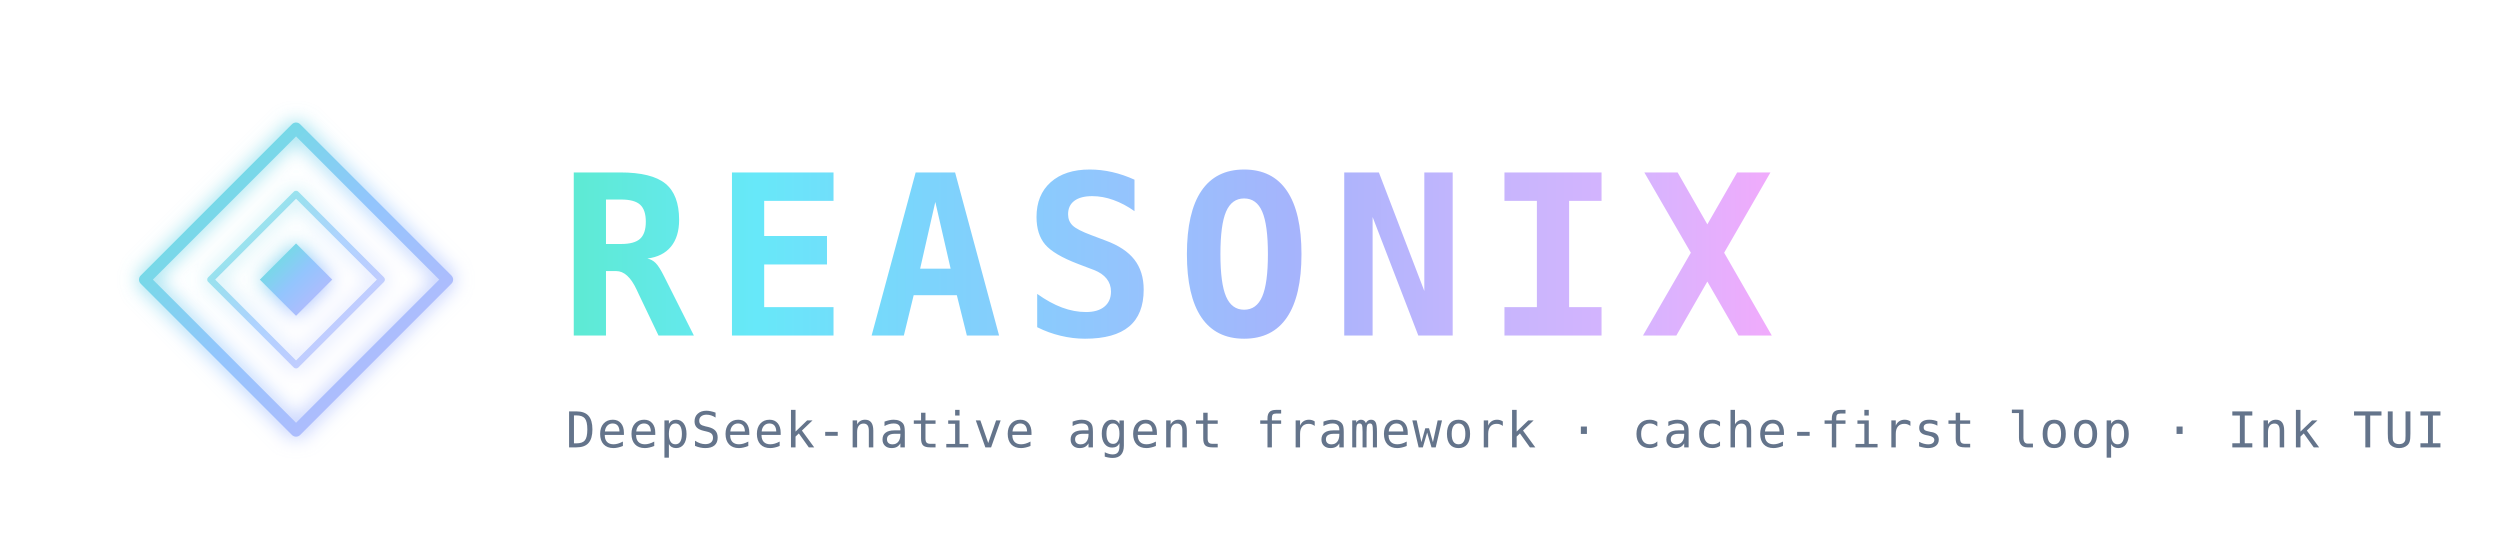
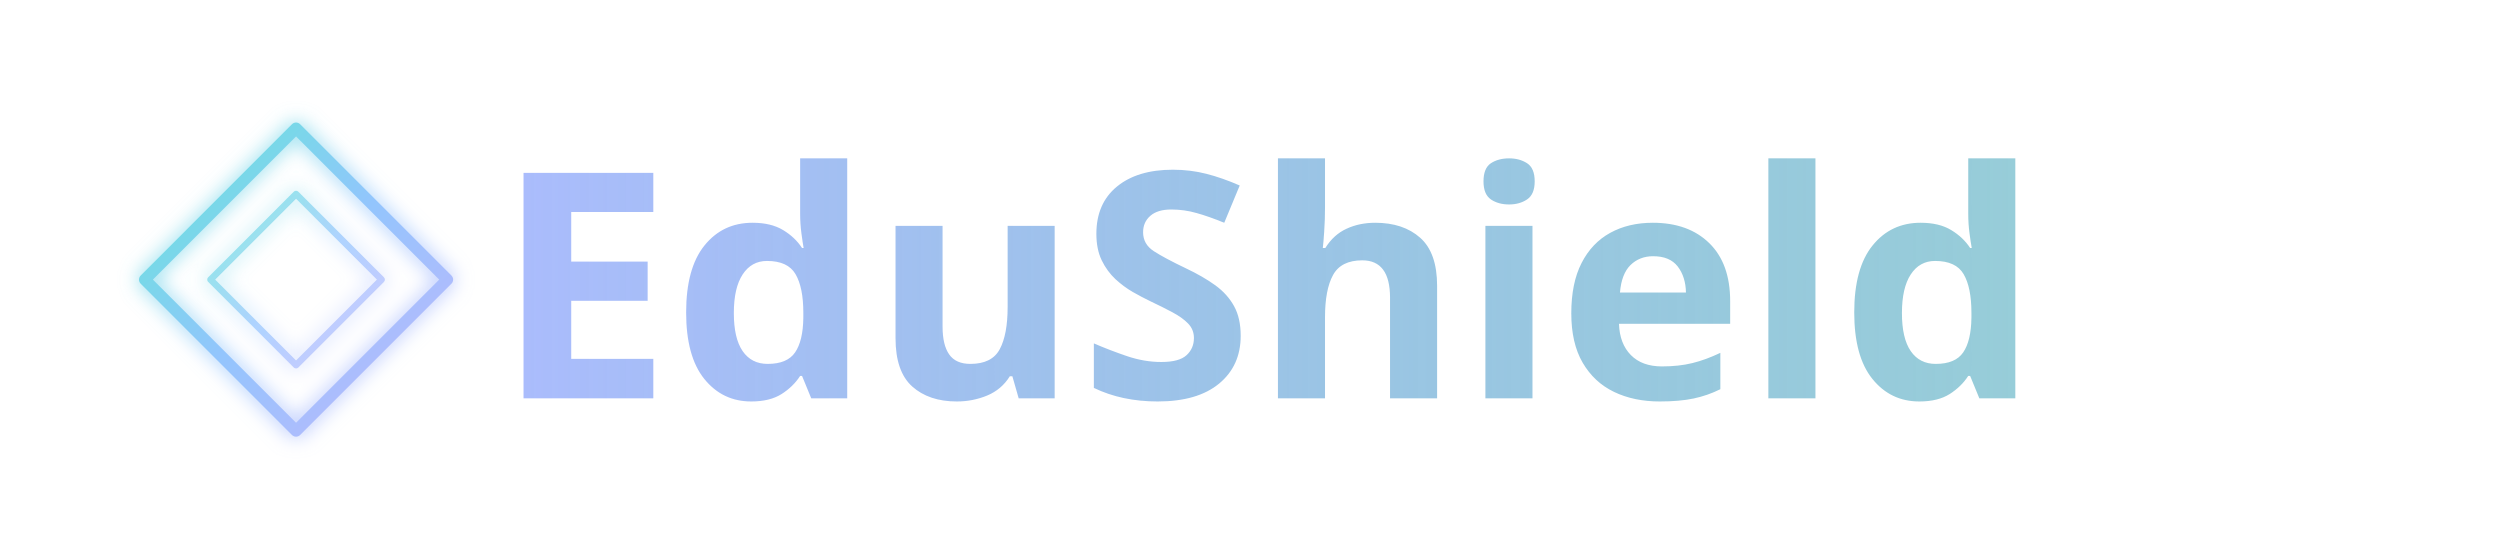
- <svg xmlns="http://www.w3.org/2000/svg" width="760" height="170" viewBox="0 0 760 170" role="img" aria-label="Reasonix — DeepSeek-native agent framework">
-   <defs>
-     <linearGradient id="rx-grad" x1="0%" y1="0%" x2="100%" y2="0%">
-       <stop offset="0%" stop-color="#5eead4" />
-       <stop offset="15%" stop-color="#67e8f9" />
-       <stop offset="30%" stop-color="#7dd3fc" />
-       <stop offset="45%" stop-color="#93c5fd" />
-       <stop offset="60%" stop-color="#a5b4fc" />
-       <stop offset="75%" stop-color="#c4b5fd" />
-       <stop offset="90%" stop-color="#d8b4fe" />
-       <stop offset="100%" stop-color="#f0abfc" />
+ <svg xmlns="http://www.w3.org/2000/svg" xmlns:xlink="http://www.w3.org/1999/xlink" width="760" height="170" viewBox="0 0 760 170" role="img" aria-label="EduShield — DeepSeek-native agent framework" version="1.1" id="svg16">
+   <defs id="defs12">
+     <linearGradient id="linearGradient59">
+       <stop style="stop-color:#aabcfc;stop-opacity:1;" offset="0" id="stop60" />
+       <stop style="stop-color:#5db4bf;stop-opacity:0.638;" offset="1" id="stop61" />
    </linearGradient>
-     <linearGradient id="rx-grad-mark" x1="0%" y1="0%" x2="100%" y2="100%">
-       <stop offset="0%" stop-color="#5eead4" />
-       <stop offset="50%" stop-color="#93c5fd" />
-       <stop offset="100%" stop-color="#c4b5fd" />
+     <linearGradient id="swatch35">
+       <stop style="stop-color:#000000;stop-opacity:1;" offset="0" id="stop35" />
    </linearGradient>
-     <filter id="glow" x="-50%" y="-50%" width="200%" height="200%">
-       <feGaussianBlur stdDeviation="3" result="blur" />
-       <feMerge>
-         <feMergeNode in="blur" />
-         <feMergeNode in="SourceGraphic" />
+     <linearGradient id="rx-grad-mark" x1="0" y1="0" x2="1" y2="1">
+       <stop offset="0%" stop-color="#5eead4" id="stop9" />
+       <stop offset="50%" stop-color="#93c5fd" id="stop10" />
+       <stop offset="100%" stop-color="#c4b5fd" id="stop11" />
+     </linearGradient>
+     <filter id="glow" x="-0.097" y="-0.097" width="1.195" height="1.195">
+       <feGaussianBlur stdDeviation="3" result="blur" id="feGaussianBlur11" />
+       <feMerge id="feMerge12">
+         <feMergeNode in="blur" id="feMergeNode11" />
+         <feMergeNode in="SourceGraphic" id="feMergeNode12" />
      </feMerge>
    </filter>
+     <linearGradient xlink:href="#linearGradient59" id="linearGradient61" x1="159.42" y1="85.35" x2="676.732" y2="85.35" gradientUnits="userSpaceOnUse" />
+     <linearGradient xlink:href="#rx-grad-mark" id="linearGradient2" x1="-47.75" y1="-47.75" x2="47.75" y2="47.75" gradientUnits="userSpaceOnUse" />
+     <linearGradient xlink:href="#rx-grad-mark" id="linearGradient3" x1="-27" y1="-27" x2="27" y2="27" gradientUnits="userSpaceOnUse" />
  </defs>
-   <g transform="translate(90, 85)" filter="url(#glow)">
-     <g>
+   <g transform="translate(90,85)" filter="url(#glow)" id="g15" style="fill:none">
+     <g id="g14" style="fill:none">
      <animateTransform attributeName="transform" type="rotate" from="0" to="360" dur="18s" repeatCount="indefinite" />
-       <path d="M 0,-46 L 46,0 L 0,46 L -46,0 Z" fill="none" stroke="url(#rx-grad-mark)" stroke-width="3.5" stroke-linejoin="round">
+       <path d="M 0,-46 46,0 0,46 -46,0 Z" fill="none" stroke="url(#rx-grad-mark)" stroke-width="3.5" stroke-linejoin="round" id="path12" style="fill:none;stroke:url(#linearGradient2)">
        <animate attributeName="stroke-width" values="3.5;5.5;3.5" dur="2.4s" repeatCount="indefinite" />
      </path>
-       <path d="M 0,-26 L 26,0 L 0,26 L -26,0 Z" fill="none" stroke="url(#rx-grad-mark)" stroke-width="2" stroke-linejoin="round" opacity="0.7">
+       <path d="M 0,-26 26,0 0,26 -26,0 Z" fill="none" stroke="url(#rx-grad-mark)" stroke-width="2" stroke-linejoin="round" opacity="0.7" id="path13" style="fill:none;stroke:url(#linearGradient3)">
        <animate attributeName="opacity" values="0.4;0.9;0.4" dur="2.4s" begin="0.8s" repeatCount="indefinite" />
      </path>
-       <path d="M 0,-11 L 11,0 L 0,11 L -11,0 Z" fill="url(#rx-grad-mark)">
+       <path d="M 0,-11 11,0 0,11 -11,0 Z" fill="url(#rx-grad-mark)" id="path14" style="fill:none">
        <animate attributeName="opacity" values="0.75;1;0.75" dur="2.4s" repeatCount="indefinite" />
      </path>
    </g>
  </g>
-   <text x="170" y="102" font-family="ui-monospace, SFMono-Regular, 'Cascadia Code', Menlo, Consolas, 'DejaVu Sans Mono', monospace" font-size="68" font-weight="800" fill="url(#rx-grad)" letter-spacing="6">REASONIX
-     <animate attributeName="opacity" values="0.9;1;0.9" dur="3.2s" repeatCount="indefinite" />
+   <text xml:space="preserve" style="font-style:normal;font-variant:normal;font-weight:bold;font-stretch:normal;font-size:96px;font-family:sans-serif;-inkscape-font-specification:'sans-serif, Bold';font-variant-ligatures:normal;font-variant-caps:normal;font-variant-numeric:normal;font-variant-east-asian:normal;writing-mode:lr-tb;direction:ltr;fill:url(#linearGradient61);fill-opacity:1;fill-rule:evenodd;stroke:none;stroke-width:439.635;stroke-dasharray:none;stroke-opacity:1;paint-order:fill markers stroke" x="150.513" y="121.092" id="text16">
+     <tspan id="tspan16" x="150.513" y="121.092" style="fill:url(#linearGradient61);fill-opacity:1;fill-rule:evenodd;stroke:none;stroke-width:439.635;stroke-dasharray:none;stroke-opacity:1">EduShield</tspan>
  </text>
-   <text x="172" y="136" font-family="ui-monospace, SFMono-Regular, 'Cascadia Code', Menlo, Consolas, 'DejaVu Sans Mono', monospace" font-size="15" fill="#64748b" letter-spacing="0.5">DeepSeek-native agent framework  ·  cache-first loop  ·  Ink TUI</text>
</svg>
